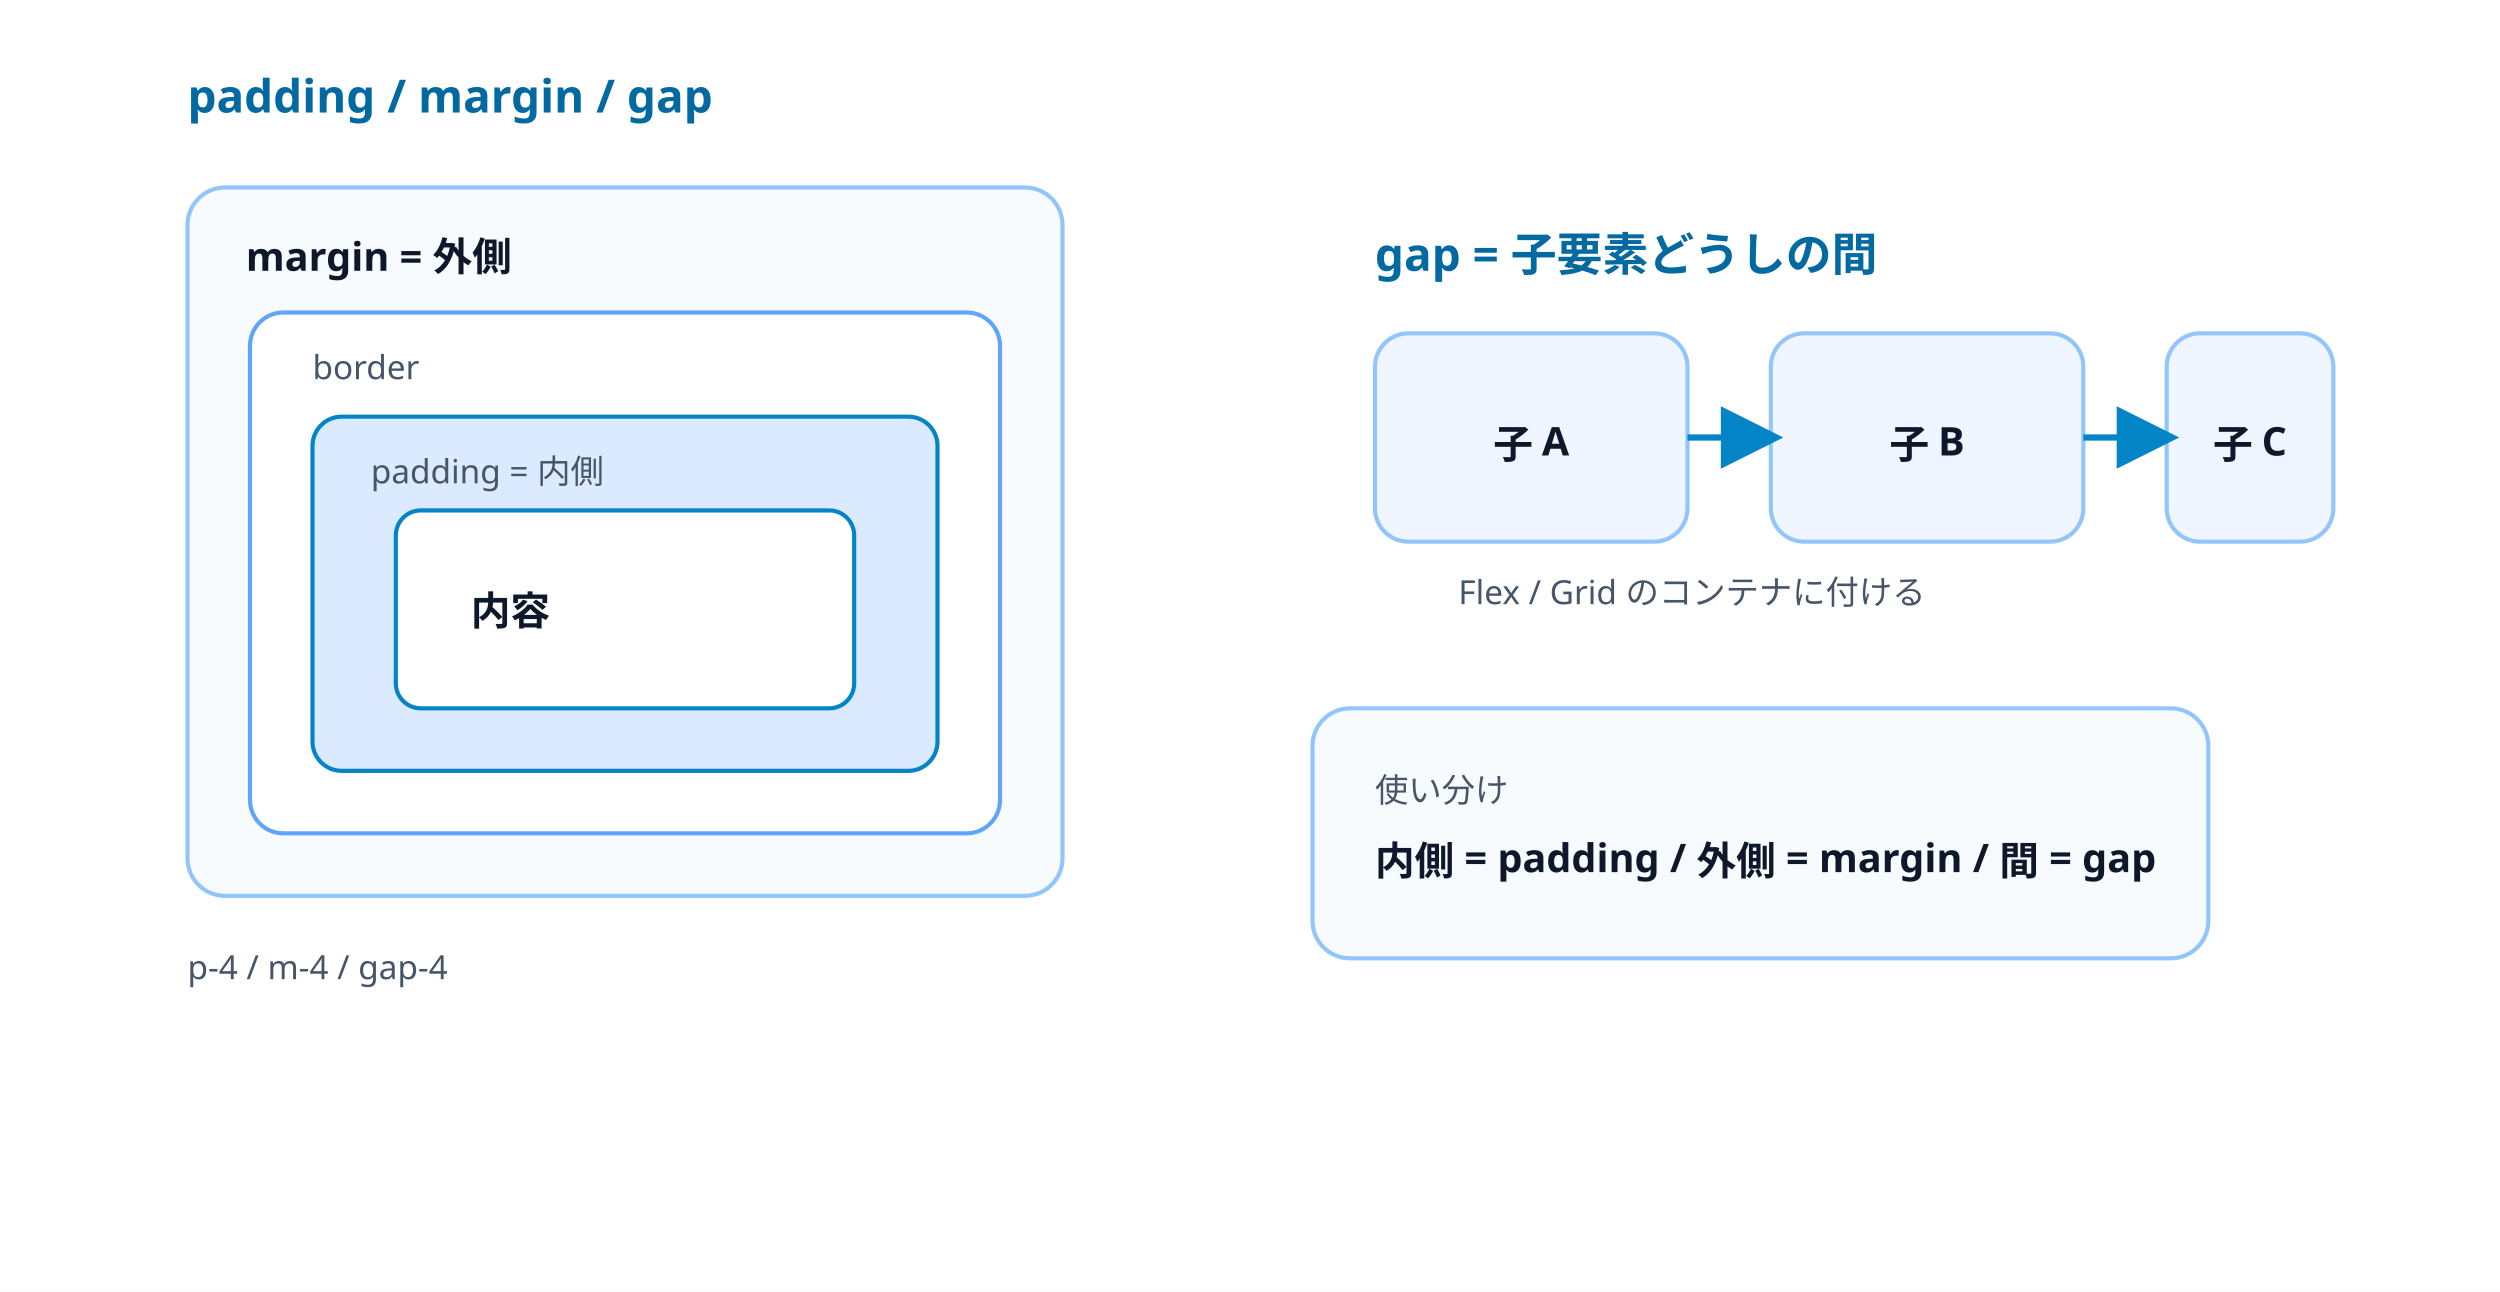
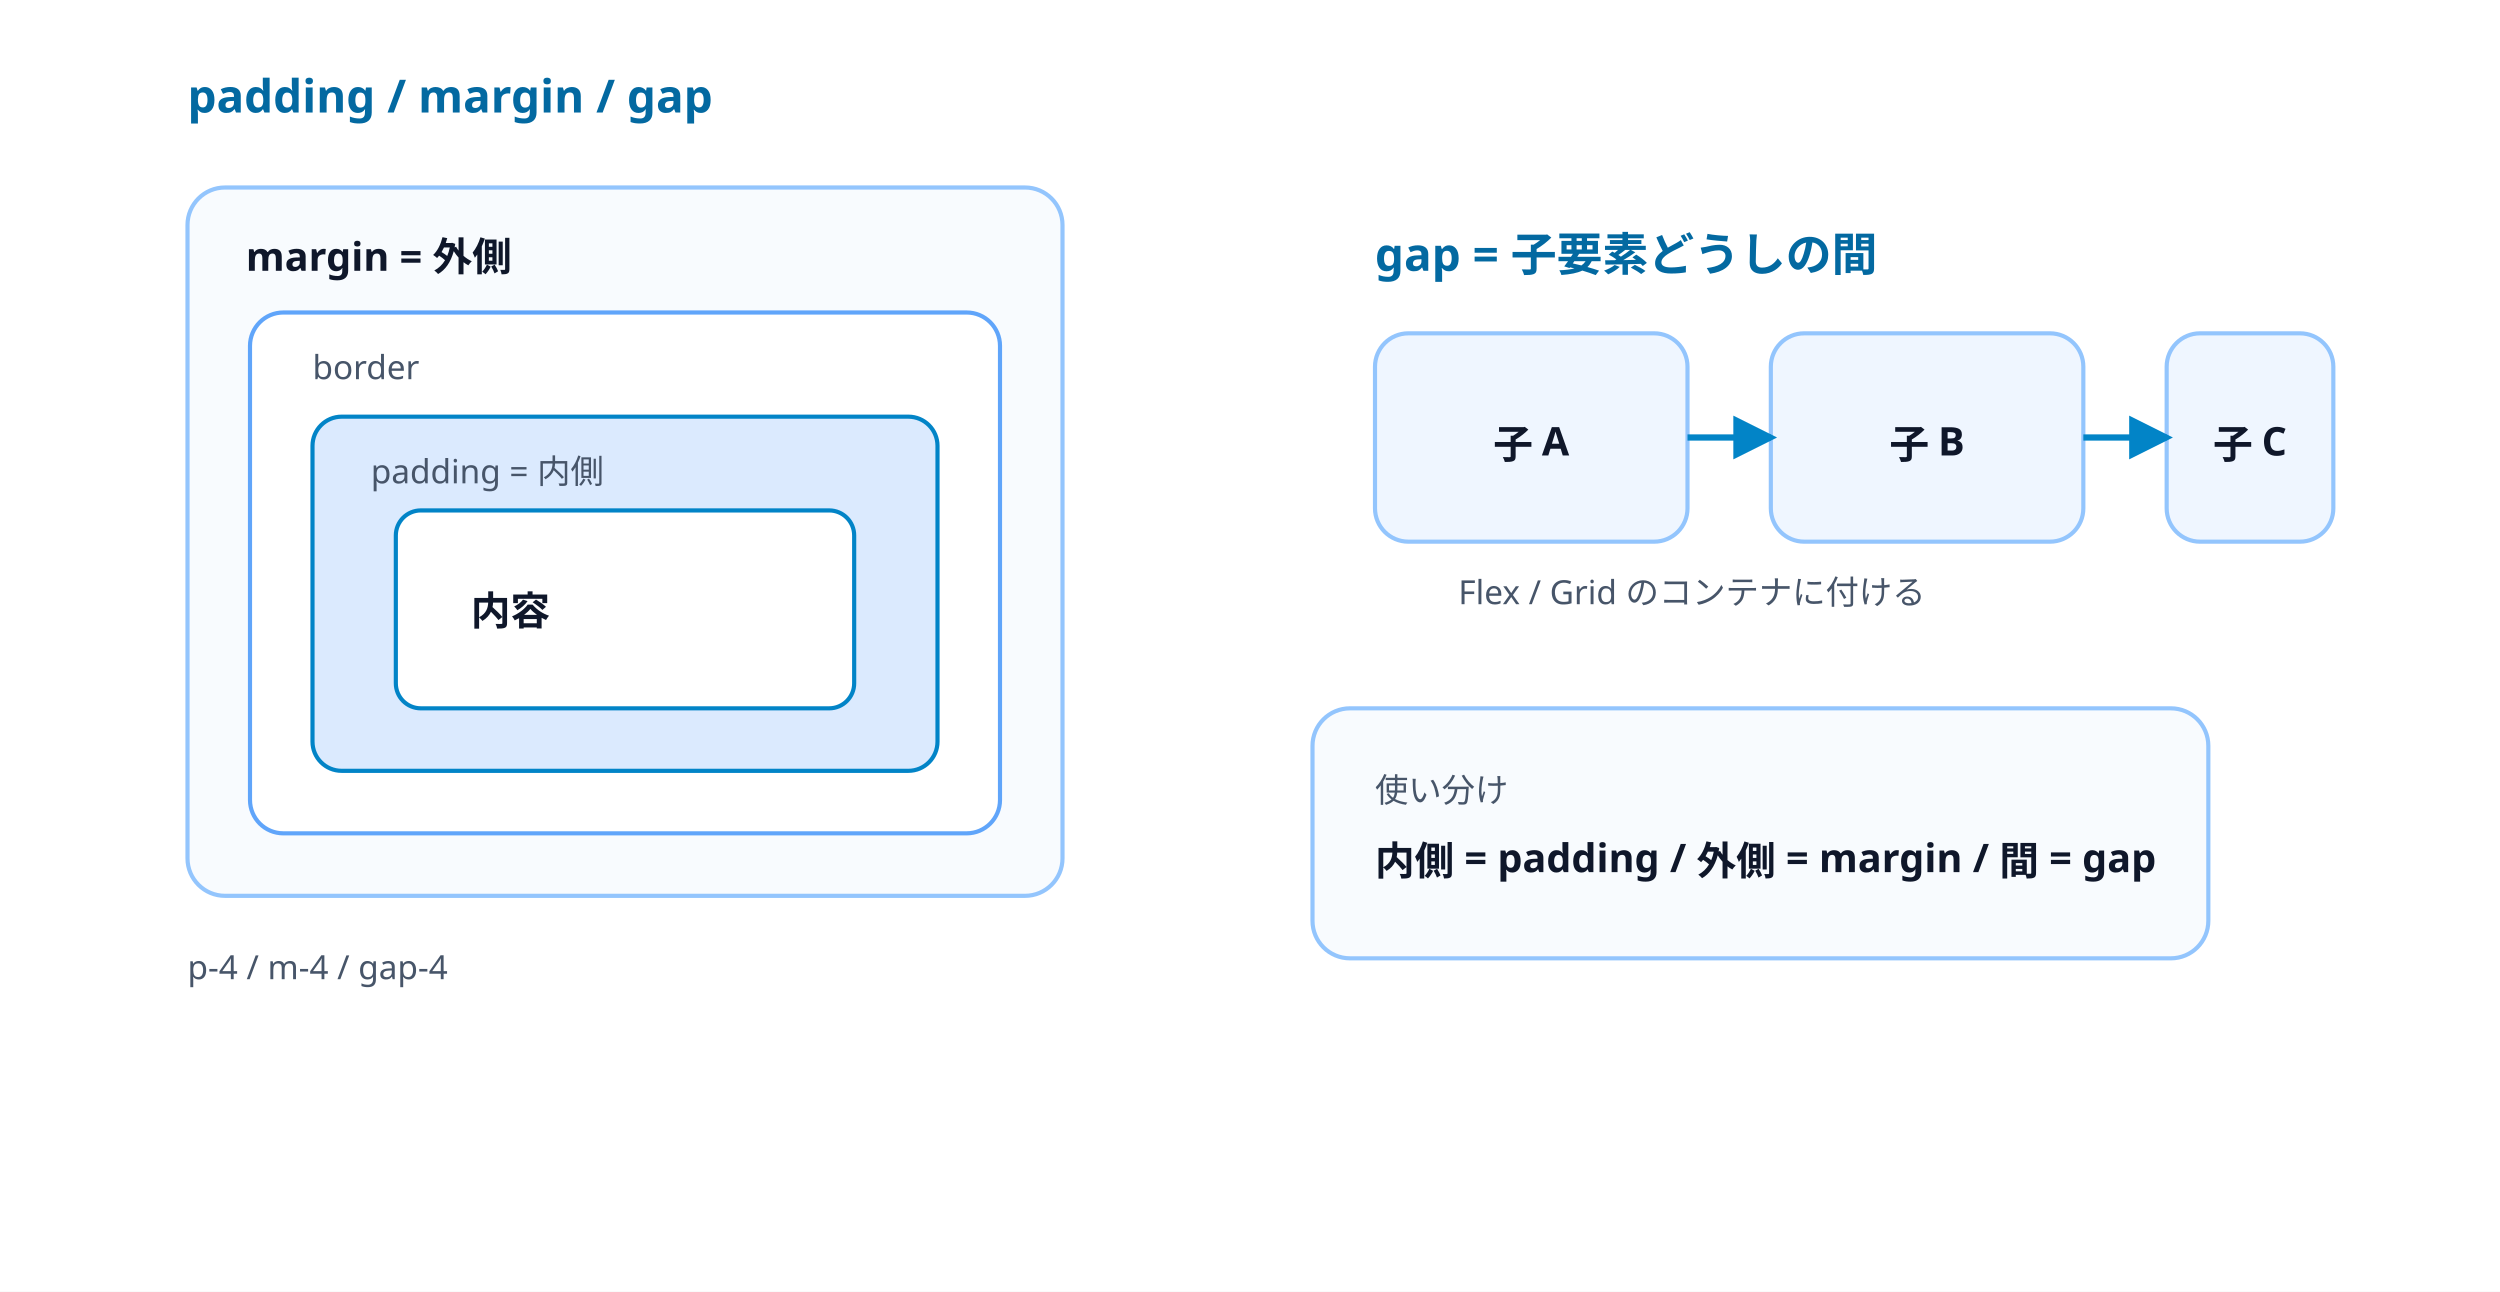
<svg xmlns="http://www.w3.org/2000/svg" width="1200" height="620" viewBox="0 0 1200 620" role="img" aria-labelledby="title desc">
  <defs>
    <style>
      .bg { fill: #ffffff; }
      .outer { fill: #f8fbfe; stroke: #93c5fd; stroke-width: 2; }
      .border { fill: #ffffff; stroke: #60a5fa; stroke-width: 2; }
      .padding { fill: #dbeafe; stroke: #0284c7; stroke-width: 2; }
      .content { fill: #ffffff; stroke: #0284c7; stroke-width: 2; }
      .gapbox { fill: #eff6ff; stroke: #93c5fd; stroke-width: 2; }
      .label { font: 700 22px sans-serif; fill: #0369a1; }
      .text { font: 600 19px sans-serif; fill: #0f172a; }
      .note { font: 500 16px sans-serif; fill: #475569; }
      .small { font: 600 16px monospace; fill: #0f172a; }
      .arrow { stroke: #0284c7; stroke-width: 3; marker-end: url(#arrowhead); fill: none; }
    </style>
-     <marker id="arrowhead" markerWidth="10" markerHeight="10" refX="8" refY="5" orient="auto">
-       <path d="M0,0 L10,5 L0,10 z" fill="#0284c7" />
+     <marker id="arrowhead" markerWidth="7" markerHeight="7" refX="6" refY="3.5" orient="auto">
+       <path d="M0,0 L7,3.5 L0,7 z" fill="#0284c7" />
    </marker>
  </defs>
  <rect class="bg" width="1200" height="620" />
  <text class="label" x="90" y="54">padding / margin / gap</text>
  <rect class="outer" x="90" y="90" width="420" height="340" rx="18" ry="18" />
  <text class="text" x="118" y="130">margin = 外側</text>
  <rect class="border" x="120" y="150" width="360" height="250" rx="16" ry="16" />
  <text class="note" x="150" y="182">border</text>
  <rect class="padding" x="150" y="200" width="300" height="170" rx="14" ry="14" />
  <text class="note" x="178" y="232">padding = 内側</text>
  <rect class="content" x="190" y="245" width="220" height="95" rx="12" ry="12" />
  <text class="text" x="245" y="300" text-anchor="middle">内容</text>
  <text class="note" x="90" y="470">p-4 / m-4 / gap-4</text>
  <text class="label" x="660" y="130">gap = 子要素どうしの間</text>
  <rect class="gapbox" x="660" y="160" width="150" height="100" rx="16" ry="16" />
  <rect class="gapbox" x="850" y="160" width="150" height="100" rx="16" ry="16" />
  <rect class="gapbox" x="1040" y="160" width="80" height="100" rx="16" ry="16" />
  <text class="text" x="735" y="220" text-anchor="middle">子 A</text>
  <text class="text" x="925" y="220" text-anchor="middle">子 B</text>
  <text class="text" x="1080" y="220" text-anchor="middle">子 C</text>
  <path class="arrow" d="M810 210 L850 210" />
  <path class="arrow" d="M1000 210 L1040 210" />
  <text class="note" x="700" y="290">Flex / Grid のコンテナに付ける</text>
  <rect class="outer" x="630" y="340" width="430" height="120" rx="18" ry="18" />
  <text class="note" x="660" y="385">使い分け</text>
  <text class="text" x="660" y="420">内側 = padding / 外側 = margin / 間 = gap</text>
</svg>
